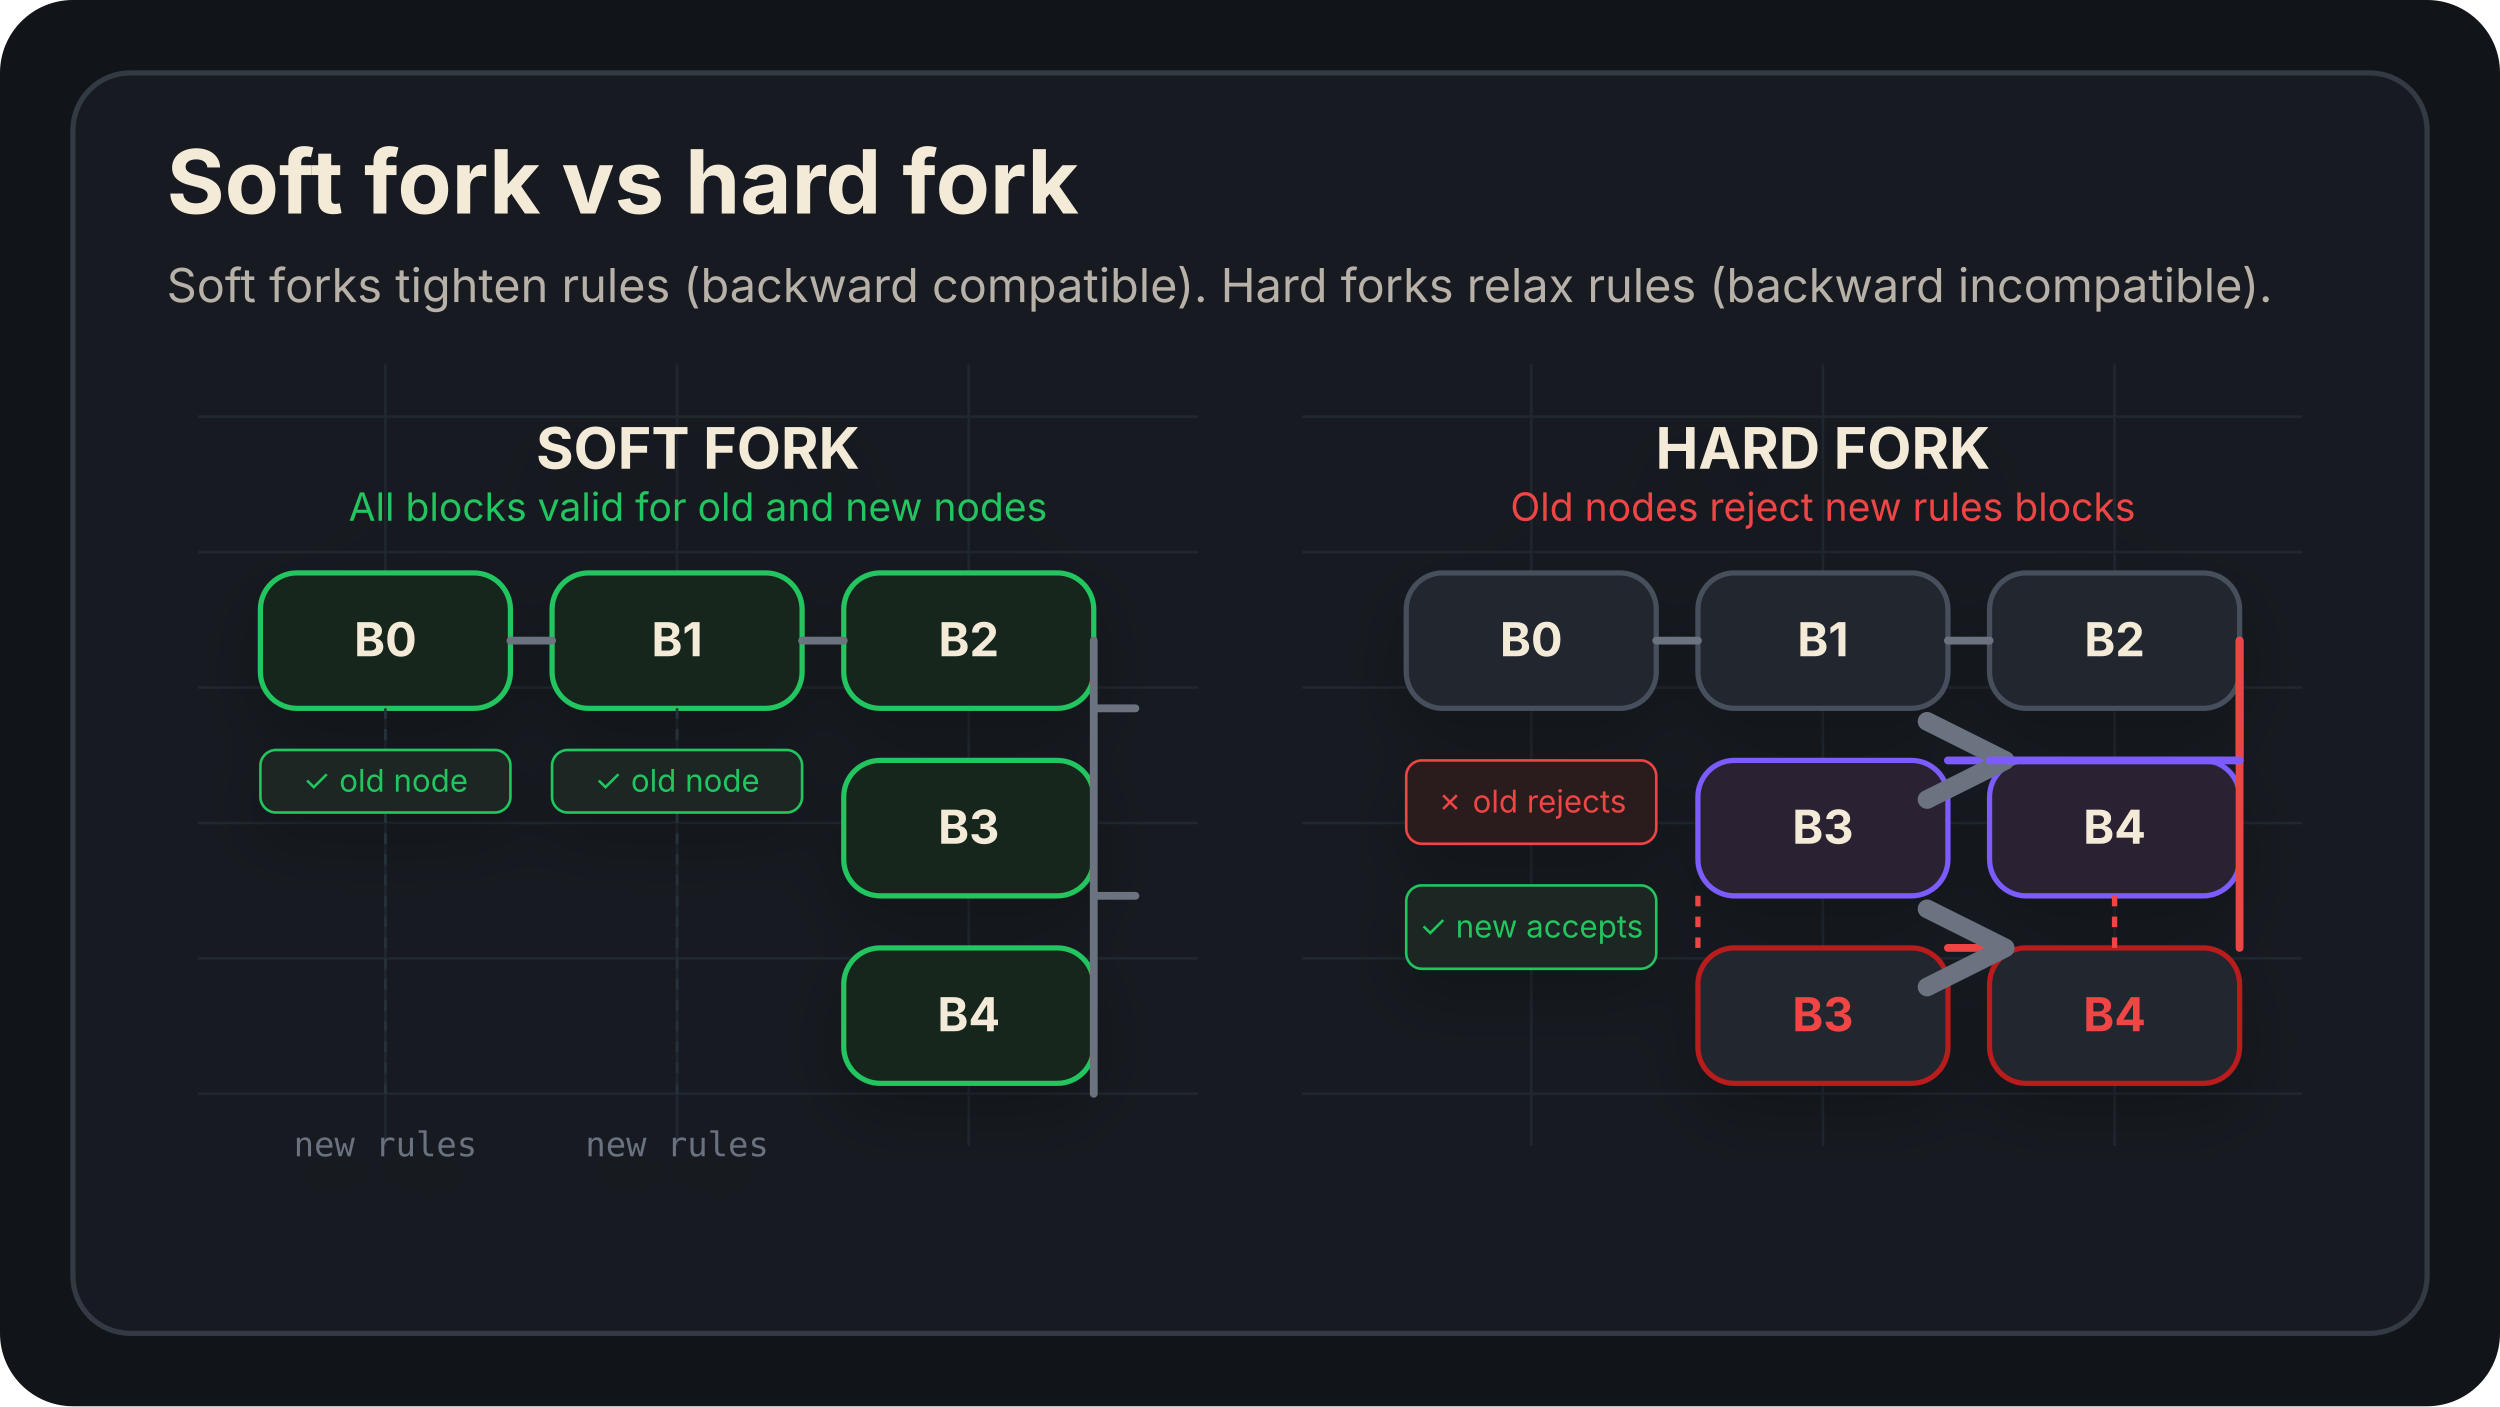
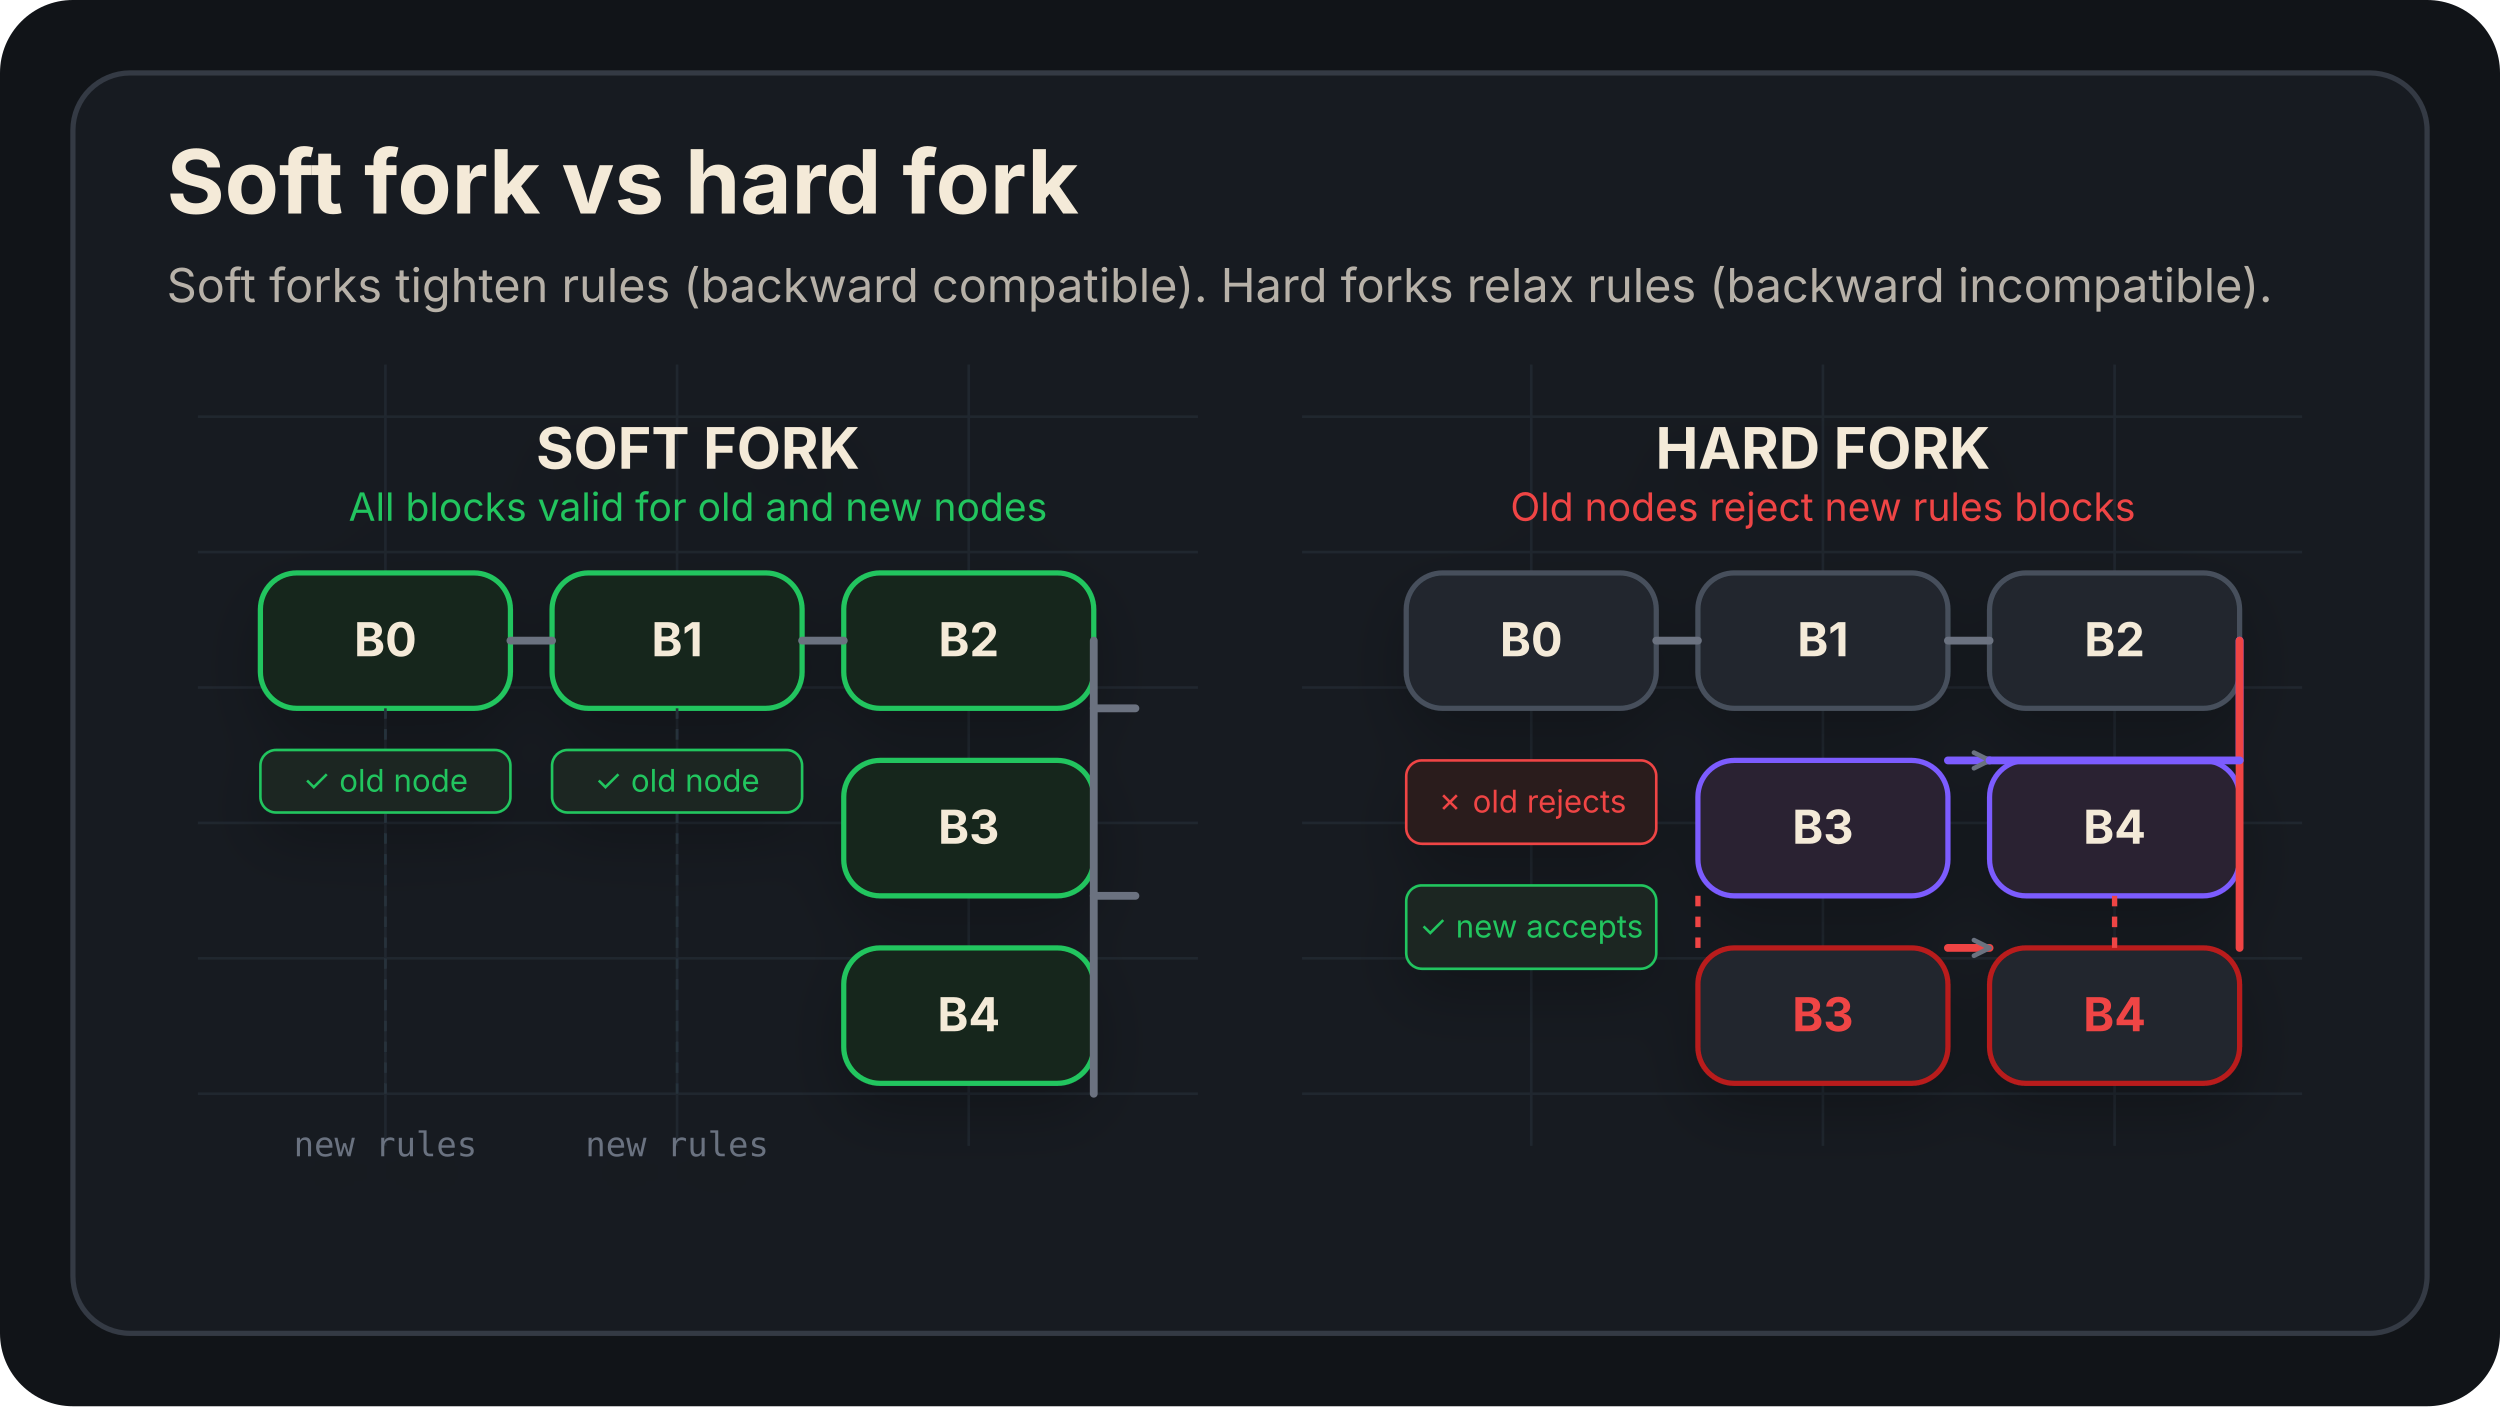
<svg xmlns="http://www.w3.org/2000/svg" width="960" height="540" viewBox="0 0 960 540" fill="none" role="img" aria-labelledby="title desc">
  <defs>
-     <marker id="arrow-gray" markerWidth="14" markerHeight="14" refX="10" refY="7" orient="auto">
-       <path d="M2 2L12 7L2 12" fill="none" stroke="#6B7280" stroke-width="2.4" stroke-linecap="round" stroke-linejoin="round" />
+     <marker id="arrow-gray" markerWidth="10" markerHeight="10" refX="8" refY="5" orient="auto" markerUnits="userSpaceOnUse">
+       <path d="M2 2L8 5L2 8" fill="none" stroke="#6B7280" stroke-width="1.8" stroke-linecap="round" stroke-linejoin="round" />
    </marker>
    <filter id="soft" x="-20%" y="-20%" width="140%" height="140%">
      <feDropShadow dx="0" dy="10" stdDeviation="12" flood-color="#000000" flood-opacity="0.24" />
    </filter>
  </defs>
  <rect width="960" height="540" rx="28" fill="#111418" />
  <rect x="28" y="28" width="904" height="484" rx="22" fill="#171B21" stroke="#343A44" stroke-width="2" />
  <text x="64" y="82" fill="#F4EAD8" font-family="Inter, Arial, sans-serif" font-size="34" font-weight="700">Soft fork vs hard fork</text>
  <text x="64" y="116" fill="#B7B1A8" font-family="Inter, Arial, sans-serif" font-size="18">Soft forks tighten rules (backward compatible). Hard forks relax rules (backward incompatible).</text>
  <g stroke="#28313B" stroke-width="1" opacity="0.55">
    <path d="M76 160H460" />
    <path d="M500 160H884" />
    <path d="M76 212H460" />
    <path d="M500 212H884" />
    <path d="M76 264H460" />
    <path d="M500 264H884" />
    <path d="M76 316H460" />
    <path d="M500 316H884" />
    <path d="M76 368H460" />
    <path d="M500 368H884" />
    <path d="M76 420H460" />
    <path d="M500 420H884" />
    <path d="M148 140V440" />
    <path d="M260 140V440" />
    <path d="M372 140V440" />
    <path d="M588 140V440" />
    <path d="M700 140V440" />
    <path d="M812 140V440" />
  </g>
  <g filter="url(#soft)" font-family="Inter, Arial, sans-serif" text-anchor="middle">
    <text x="268" y="180" fill="#F4EAD8" font-size="22" font-weight="700">SOFT FORK</text>
    <text x="268" y="200" fill="#22C55E" font-size="15">All blocks valid for old and new nodes</text>
    <rect x="100" y="220" width="96" height="52" rx="14" fill="#14251A" stroke="#22C55E" stroke-width="2" />
    <text x="148" y="252" fill="#F4EAD8" font-size="18" font-weight="700">B0</text>
    <rect x="212" y="220" width="96" height="52" rx="14" fill="#14251A" stroke="#22C55E" stroke-width="2" />
    <text x="260" y="252" fill="#F4EAD8" font-size="18" font-weight="700">B1</text>
    <rect x="324" y="220" width="96" height="52" rx="14" fill="#14251A" stroke="#22C55E" stroke-width="2" />
    <text x="372" y="252" fill="#F4EAD8" font-size="18" font-weight="700">B2</text>
    <rect x="324" y="292" width="96" height="52" rx="14" fill="#14251A" stroke="#22C55E" stroke-width="2" />
    <text x="372" y="324" fill="#F4EAD8" font-size="18" font-weight="700">B3</text>
    <rect x="324" y="364" width="96" height="52" rx="14" fill="#14251A" stroke="#22C55E" stroke-width="2" />
    <text x="372" y="396" fill="#F4EAD8" font-size="18" font-weight="700">B4</text>
    <line x1="148" y1="272" x2="148" y2="420" stroke="#28313B" stroke-width="1" stroke-dasharray="4 4" />
    <text x="148" y="444" fill="#6B7280" font-size="13" font-family="JetBrains Mono, monospace">new rules</text>
    <line x1="260" y1="272" x2="260" y2="420" stroke="#28313B" stroke-width="1" stroke-dasharray="4 4" />
    <text x="260" y="444" fill="#6B7280" font-size="13" font-family="JetBrains Mono, monospace">new rules</text>
    <rect x="100" y="288" width="96" height="24" rx="6" fill="#1A2522" stroke="#22C55E" stroke-width="1" />
    <text x="148" y="304" fill="#22C55E" font-size="12">✓ old node</text>
    <rect x="212" y="288" width="96" height="24" rx="6" fill="#1A2522" stroke="#22C55E" stroke-width="1" />
    <text x="260" y="304" fill="#22C55E" font-size="12">✓ old node</text>
  </g>
  <g stroke-width="3" stroke-linecap="round" fill="none">
    <path d="M196 246H212" stroke="#6B7280" />
    <path d="M308 246H324" stroke="#6B7280" />
    <path d="M420 246V420" stroke="#6B7280" />
    <path d="M420 272H436" stroke="#6B7280" />
    <path d="M420 344H436" stroke="#6B7280" />
  </g>
  <g filter="url(#soft)" font-family="Inter, Arial, sans-serif" text-anchor="middle">
    <text x="700" y="180" fill="#F4EAD8" font-size="22" font-weight="700">HARD FORK</text>
    <text x="700" y="200" fill="#EF4444" font-size="15">Old nodes reject new rules blocks</text>
    <rect x="540" y="220" width="96" height="52" rx="14" fill="#20252D" stroke="#46505C" stroke-width="2" />
    <text x="588" y="252" fill="#F4EAD8" font-size="18" font-weight="700">B0</text>
    <rect x="652" y="220" width="96" height="52" rx="14" fill="#20252D" stroke="#46505C" stroke-width="2" />
    <text x="700" y="252" fill="#F4EAD8" font-size="18" font-weight="700">B1</text>
    <rect x="764" y="220" width="96" height="52" rx="14" fill="#20252D" stroke="#46505C" stroke-width="2" />
    <text x="812" y="252" fill="#F4EAD8" font-size="18" font-weight="700">B2</text>
    <rect x="652" y="292" width="96" height="52" rx="14" fill="#2A2331" stroke="#7C5CFF" stroke-width="2" />
    <text x="700" y="324" fill="#F4EAD8" font-size="18" font-weight="700">B3</text>
    <rect x="764" y="292" width="96" height="52" rx="14" fill="#2A2331" stroke="#7C5CFF" stroke-width="2" />
    <text x="812" y="324" fill="#F4EAD8" font-size="18" font-weight="700">B4</text>
    <rect x="540" y="292" width="96" height="32" rx="6" fill="#2A1B1B" stroke="#EF4444" stroke-width="1" />
    <text x="588" y="312" fill="#EF4444" font-size="12">✗ old rejects</text>
    <rect x="540" y="340" width="96" height="32" rx="6" fill="#1A2522" stroke="#22C55E" stroke-width="1" />
    <text x="588" y="360" fill="#22C55E" font-size="12">✓ new accepts</text>
    <rect x="652" y="364" width="96" height="52" rx="14" fill="#20252D" stroke="#B91C1C" stroke-width="2" />
    <text x="700" y="396" fill="#EF4444" font-size="18" font-weight="700">B3</text>
    <rect x="764" y="364" width="96" height="52" rx="14" fill="#20252D" stroke="#B91C1C" stroke-width="2" />
    <text x="812" y="396" fill="#EF4444" font-size="18" font-weight="700">B4</text>
    <line x1="652" y1="344" x2="652" y2="364" stroke="#EF4444" stroke-width="2" stroke-dasharray="4 4" />
    <line x1="812" y1="344" x2="812" y2="364" stroke="#EF4444" stroke-width="2" stroke-dasharray="4 4" />
  </g>
  <g stroke-width="3" stroke-linecap="round" fill="none">
    <path d="M636 246H652" stroke="#6B7280" />
    <path d="M748 246H764" stroke="#6B7280" />
    <path d="M860 246V292" stroke="#7C5CFF" />
    <path d="M860 246V364" stroke="#EF4444" />
    <path d="M748 292H764" stroke="#7C5CFF" marker-end="url(#arrow-gray)" />
    <path d="M860 292H764" stroke="#7C5CFF" />
    <path d="M748 364H764" stroke="#EF4444" marker-end="url(#arrow-gray)" />
  </g>
</svg>
